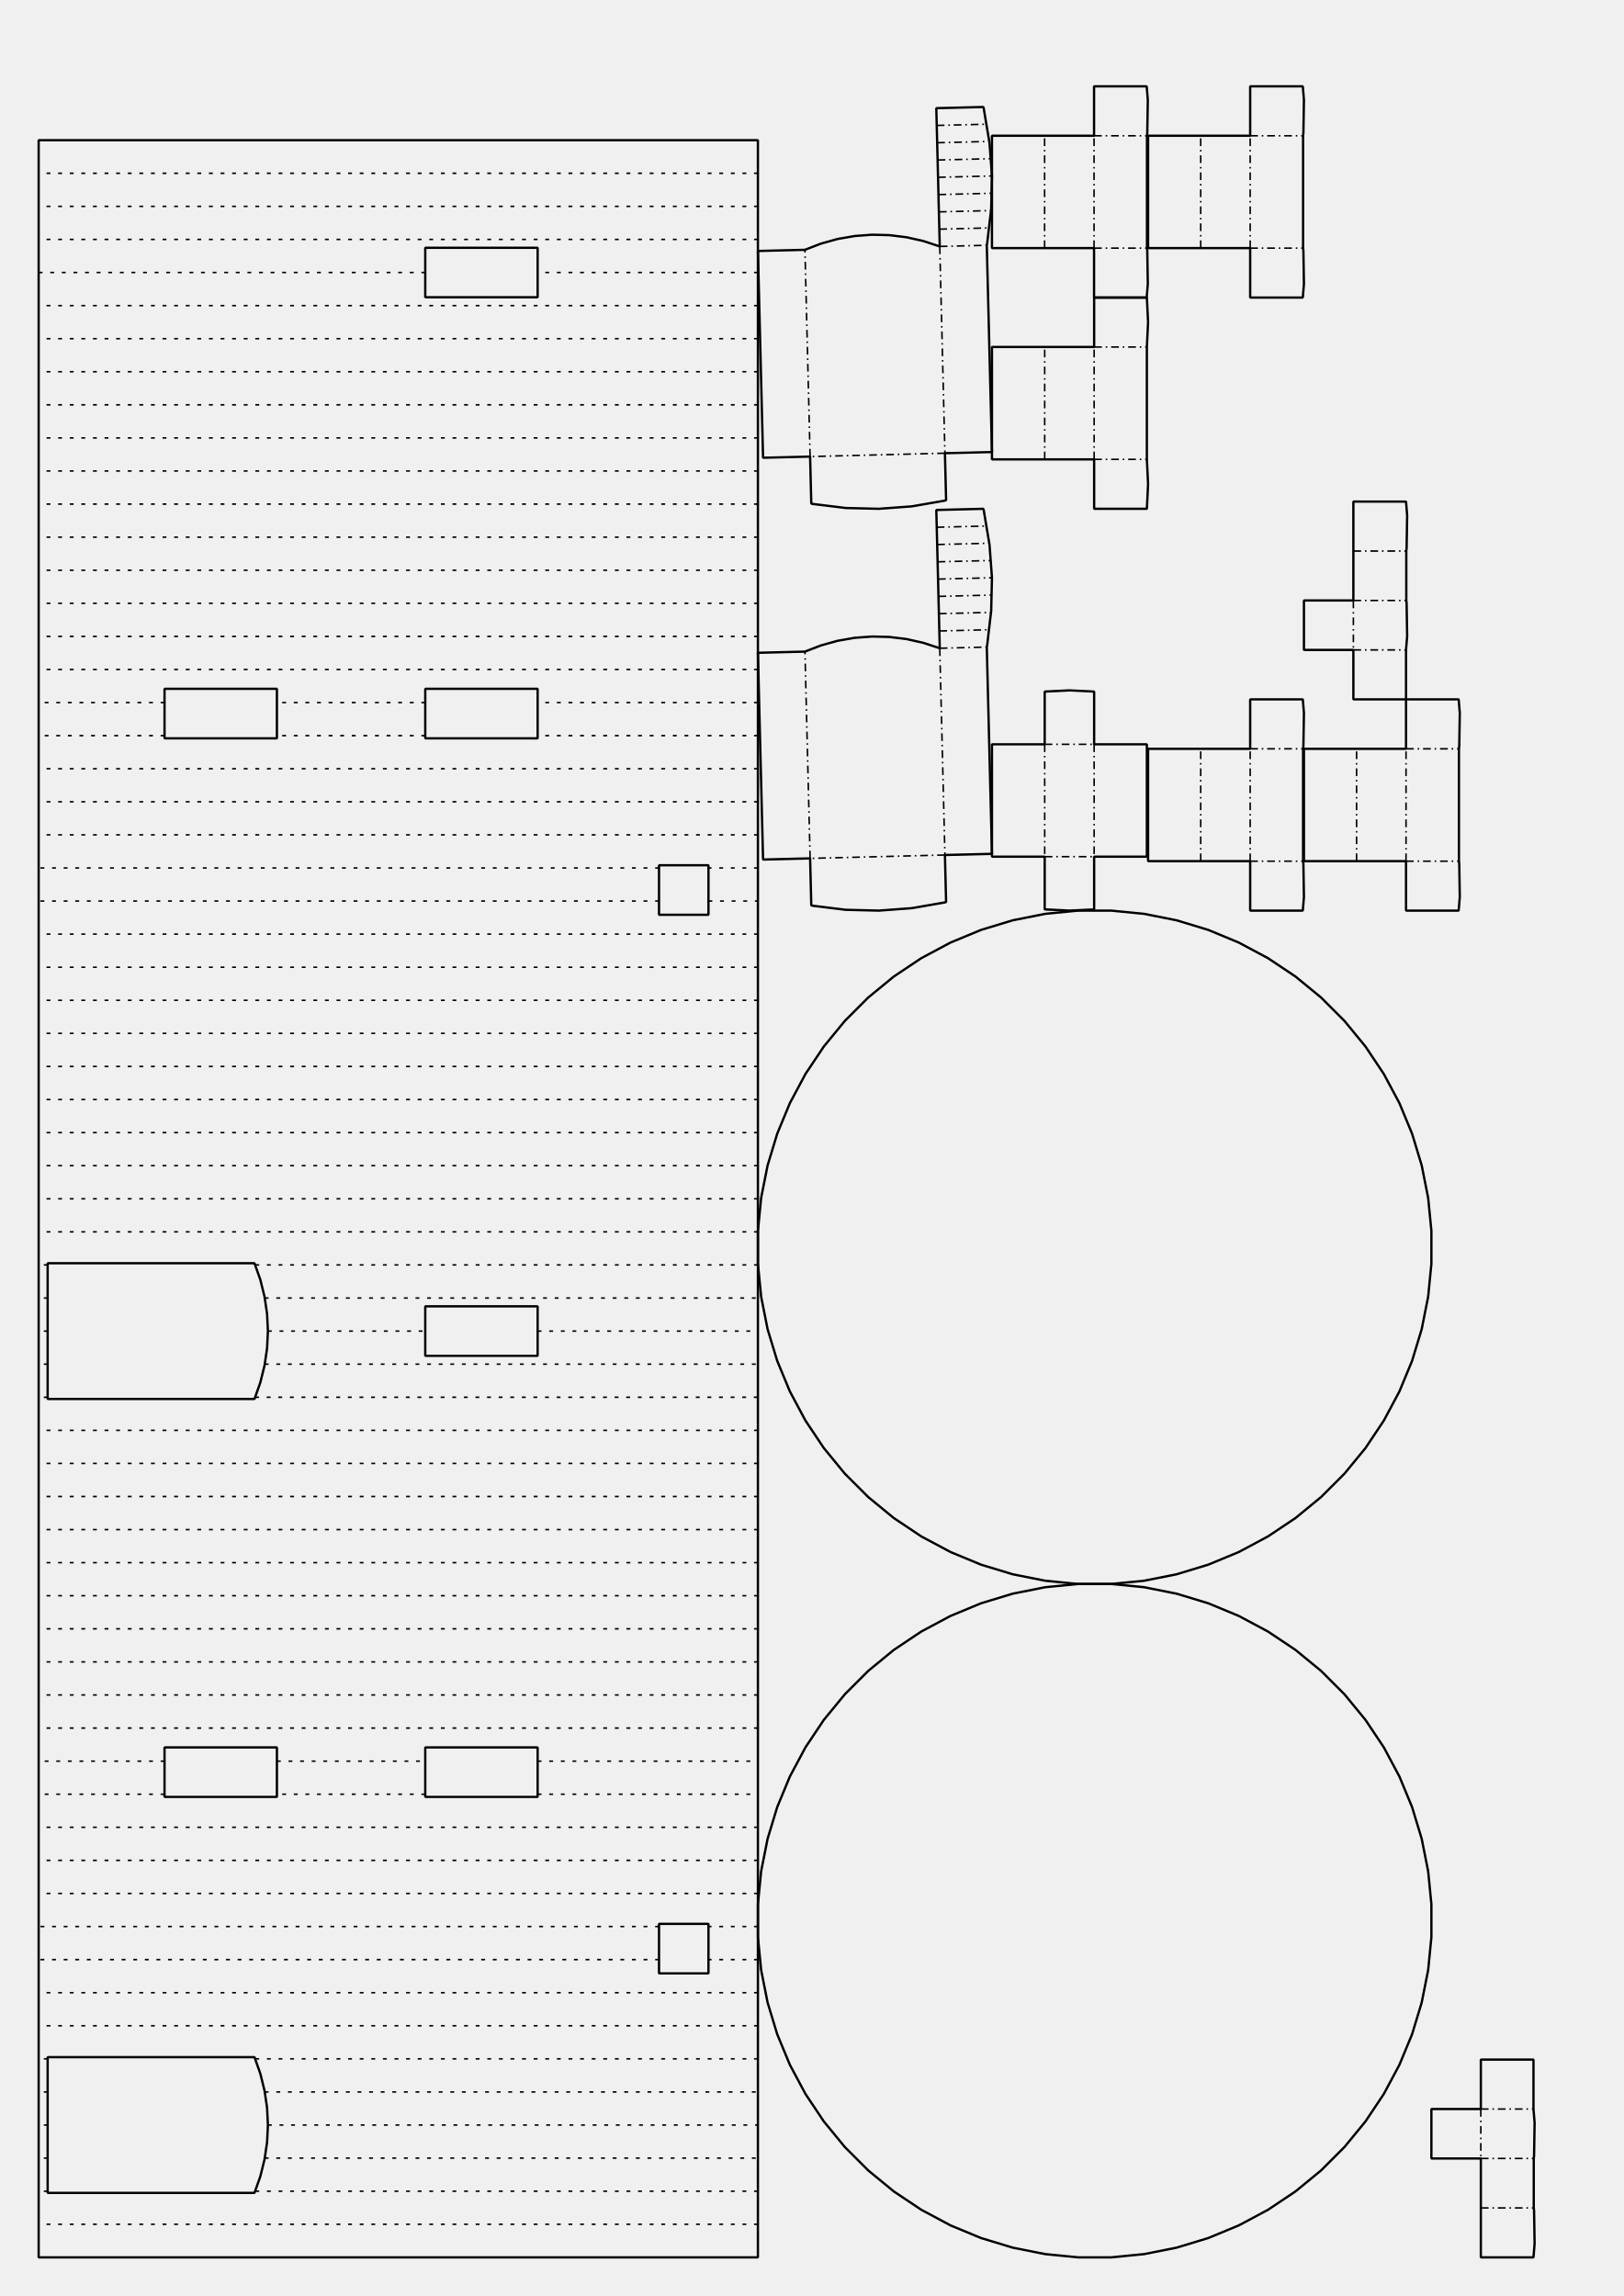
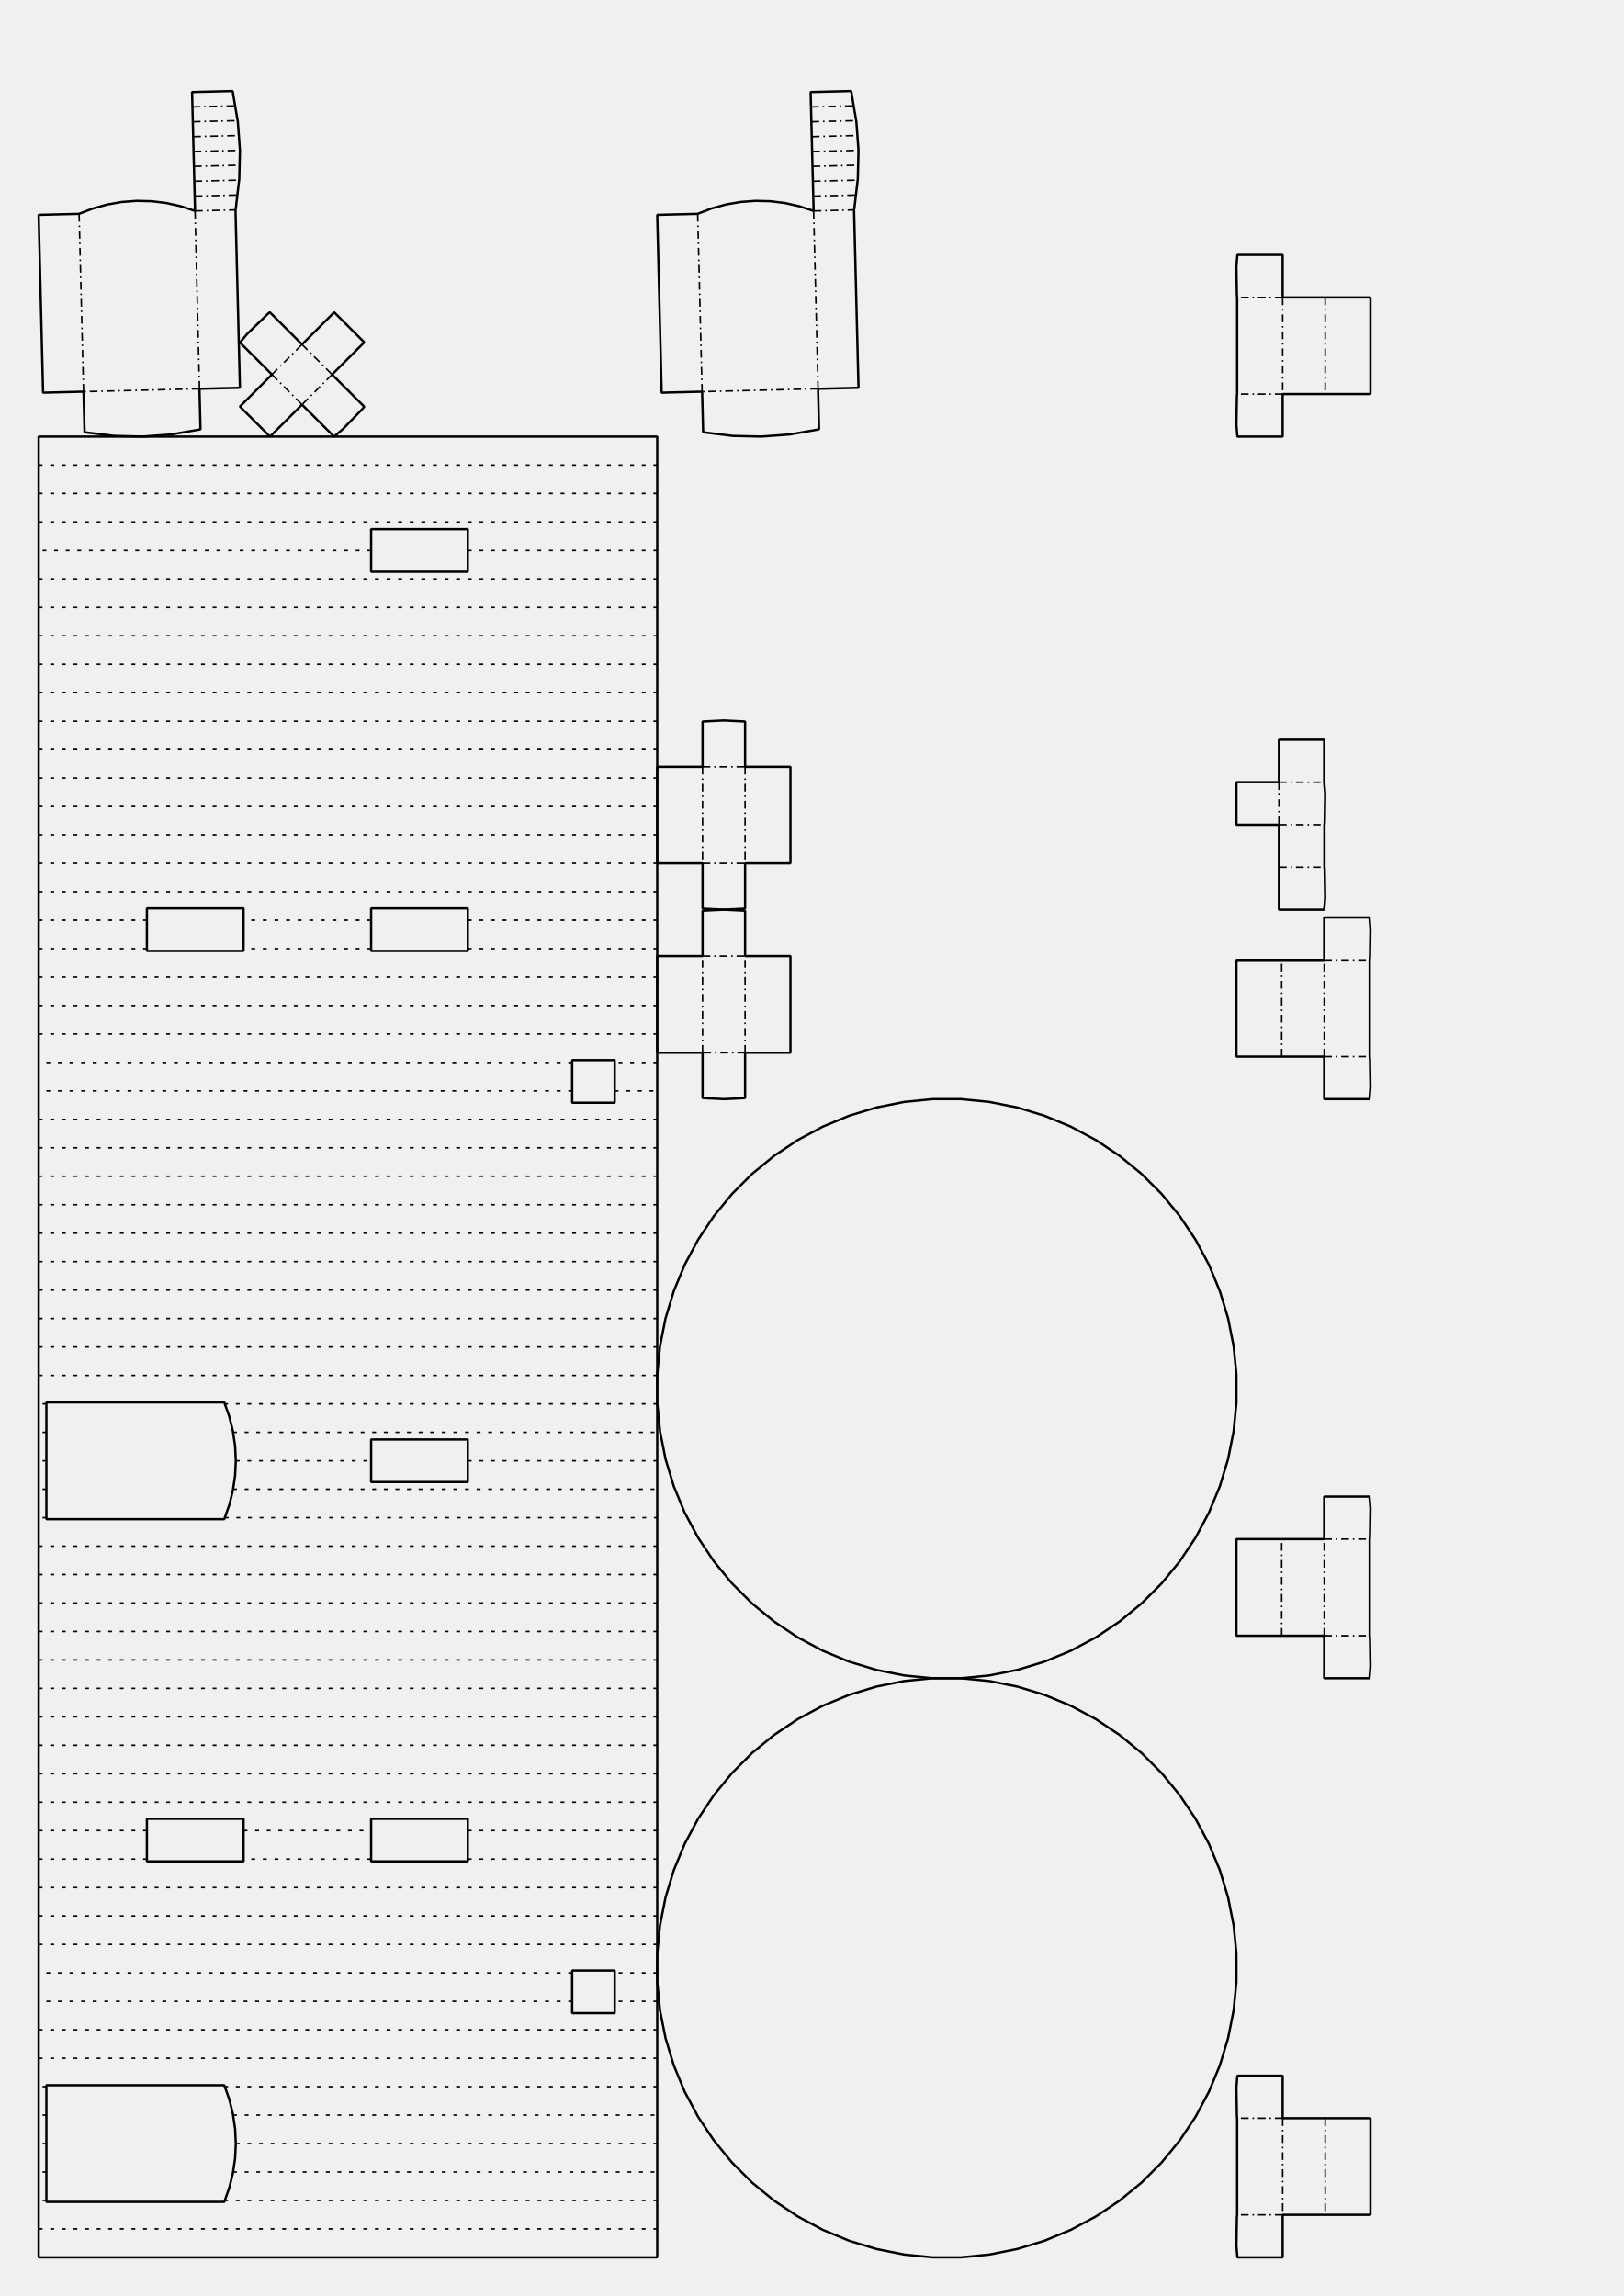
<svg xmlns="http://www.w3.org/2000/svg" version="1.1" width="210.00mm" height="297.00mm" viewBox="0 0 210.00 297.00">
  <style type="text/css">
    path {
        fill: none;
        stroke-linecap: butt;
        stroke-linejoin: bevel;
        stroke-dasharray: none;
    }
    path.outer {
        stroke: #000000;
        stroke-dasharray: none;
        stroke-dashoffset: 0;
        stroke-width: 0.3;
        stroke-opacity: 1.0;
    }
    path.convex {
        stroke: #000000;
        stroke-dasharray: 0.50,1.00;
        stroke-dashoffset:0;
        stroke-width:0.2;
        stroke-opacity: 1.0
    }
    path.concave {
        stroke: #000000;
        stroke-dasharray: 1.00,0.50,0.20,0.50;
        stroke-dashoffset: 0;
        stroke-width: 0.2;
        stroke-opacity: 1.0
    }
    path.freestyle {
        stroke: #000000;
        stroke-dasharray: none;
        stroke-dashoffset: 0;
        stroke-width: 0.2;
        stroke-opacity: 1.0
    }
    path.outer_background {
        stroke: #ffffff;
        stroke-opacity: 1.0;
        stroke-width: 0.5
    }
    path.inner_background {
        stroke: #ffffff;
        stroke-opacity: 1.0;
        stroke-width: 0.2
    }
    path.sticker {
        fill: #e5e5e5;
        stroke: none;
        fill-opacity: 1.0;
    }
    path.arrow {
        fill: #000;
    }
    text {
        font-style: normal;
        fill: #000000;
        fill-opacity: 1.0;
        stroke: none;
    }
    text, tspan {
        text-anchor:middle;
    }
    </style>
  <g>
    <g>
-       <path class="concave" d=" M 175.451 111.396 L 175.451 96.861 M 181.847 111.396 L 188.69 111.396 M 181.847 96.861 L 188.69 96.861 M 181.847 111.396 L 181.847 96.861 " />
-       <path class="outer" d=" M 188.8 92.237 L 188.73 96.516 L 188.69 96.861 L 188.69 111.396 L 188.73 111.742 L 188.8 116.021 L 188.655 117.792 L 181.847 117.792 L 181.847 111.396 L 175.451 111.396 L 168.643 111.396 L 168.643 96.861 L 175.451 96.861 L 181.847 96.861 L 181.847 90.466 L 188.655 90.466 Z " />
+       <path class="convex" d=" M 85 148.477 L 5 148.477 M 30.5 277.28 L 85 277.28 M 85 152.157 L 5 152.157 M 85 155.837 L 5 155.837 M 85 159.517 L 5 159.517 M 85 119.037 L 60.5 119.037 M 79.5 141.117 L 85 141.117 M 85 137.437 L 79.5 137.437 M 85 163.198 L 5 163.198 M 48 119.037 L 31.5 119.037 M 19 122.717 L 5 122.717 M 6 196.318 L 5 196.318 M 85 122.717 L 60.5 122.717 M 85 199.998 L 5 199.998 M 85 96.956 L 5 96.956 M 48 122.717 L 31.5 122.717 M 85 100.636 L 5 100.636 M 48 240.479 L 31.5 240.479 M 19 240.479 L 5 240.479 M 74 258.879 L 5 258.879 M 74 255.199 L 5 255.199 M 85 244.159 L 5 244.159 M 85 247.839 L 5 247.839 M 60.5 236.799 L 85 236.799 M 85 258.879 L 79.5 258.879 M 85 251.519 L 5 251.519 M 19 236.799 L 5 236.799 M 85 203.678 L 5 203.678 M 31.5 236.799 L 48 236.799 M 85 60.155 L 5 60.155 M 85 207.358 L 5 207.358 M 85 63.835 L 5 63.835 M 85 233.119 L 5 233.119 M 85 211.038 L 5 211.038 M 6 273.6 L 5 273.6 M 30.145 273.6 L 85 273.6 M 60.5 188.958 L 85 188.958 M 85 214.719 L 5 214.719 M 6 277.28 L 5 277.28 M 85 269.92 L 29.074 269.92 M 30.5 188.958 L 48 188.958 M 6 280.96 L 5 280.96 M 85 218.399 L 5 218.399 M 85 67.516 L 5 67.516 M 6 284.64 L 5 284.64 M 85 126.397 L 5 126.397 M 85 166.878 L 5 166.878 M 85 284.64 L 29.074 284.64 M 85 104.316 L 5 104.316 M 85 130.077 L 5 130.077 M 85 170.558 L 5 170.558 M 85 107.996 L 5 107.996 M 85 133.757 L 5 133.757 M 85 174.238 L 5 174.238 M 85 266.24 L 5 266.24 M 85 111.676 L 5 111.676 M 85 181.598 L 29.074 181.598 M 85 262.559 L 5 262.559 M 85 288.32 L 5 288.32 M 85 177.918 L 5 177.918 M 30.145 185.278 L 85 185.278 M 48 71.196 L 5 71.196 M 29.074 196.318 L 85 196.318 M 85 74.876 L 5 74.876 M 60.5 240.479 L 85 240.479 M 85 71.196 L 60.5 71.196 M 85 222.079 L 5 222.079 M 85 85.916 L 5 85.916 M 85 93.276 L 5 93.276 M 85 255.199 L 79.5 255.199 M 85 225.759 L 5 225.759 M 85 89.596 L 5 89.596 M 85 229.439 L 5 229.439 M 85 78.556 L 5 78.556 M 85 82.236 L 5 82.236 M 85 115.356 L 5 115.356 M 74 137.437 L 5 137.437 M 30.145 280.96 L 85 280.96 M 74 141.117 L 5 141.117 M 6 181.598 L 5 181.598 M 6 185.278 L 5 185.278 M 6 188.958 L 5 188.958 M 19 119.037 L 5 119.037 M 85 144.797 L 5 144.797 M 30.145 192.638 L 85 192.638 M 6 269.92 L 5 269.92 M 6 192.638 L 5 192.638 " />
+       <path class="outer" d=" M 85 166.878 L 85 170.558 L 85 174.238 L 85 177.918 L 85 181.598 L 85 185.278 L 85 188.958 L 85 192.638 L 85 196.318 L 85 199.998 L 85 203.678 L 85 207.358 L 85 211.038 L 85 214.719 L 85 218.399 L 85 222.079 L 85 225.759 L 85 229.439 L 85 233.119 L 85 236.799 L 85 240.479 L 85 244.159 L 85 247.839 L 85 251.519 L 85 255.199 L 85 258.879 L 85 262.559 L 85 266.24 L 85 269.92 L 85 273.6 L 85 277.28 L 85 280.96 L 85 284.64 L 85 288.32 L 85 292 L 5 292 L 5 288.32 L 5 284.64 L 5 280.96 L 5 277.28 L 5 273.6 L 5 269.92 L 5 266.24 L 5 262.559 L 5 258.879 L 5 255.199 L 5 251.519 L 5 247.839 L 5 244.159 L 5 240.479 L 5 236.799 L 5 233.119 L 5 229.439 L 5 225.759 L 5 222.079 L 5 218.399 L 5 214.719 L 5 211.038 L 5 207.358 L 5 203.678 L 5 199.998 L 5 196.318 L 5 192.638 L 5 188.958 L 5 185.278 L 5 181.598 L 5 177.918 L 5 174.238 L 5 170.558 L 5 166.878 L 5 163.198 L 5 159.517 L 5 155.837 L 5 152.157 L 5 148.477 L 5 144.797 L 5 141.117 L 5 137.437 L 5 133.757 L 5 130.077 L 5 126.397 L 5 122.717 L 5 119.037 L 5 115.356 L 5 111.676 L 5 107.996 L 5 104.316 L 5 100.636 L 5 96.956 L 5 93.276 L 5 89.596 L 5 85.916 L 5 82.236 L 5 78.556 L 5 74.876 L 5 71.196 L 5 67.516 L 5 63.835 L 5 60.155 L 5 56.475 L 85 56.475 L 85 60.155 L 85 63.835 L 85 67.516 L 85 71.196 L 85 74.876 L 85 78.556 L 85 82.236 L 85 85.916 L 85 89.596 L 85 93.276 L 85 96.956 L 85 100.636 L 85 104.316 L 85 107.996 L 85 111.676 L 85 115.356 L 85 119.037 L 85 122.717 L 85 126.397 L 85 130.077 L 85 133.757 L 85 137.437 L 85 141.117 L 85 144.797 L 85 148.477 L 85 152.157 L 85 155.837 L 85 159.517 L 85 163.198 Z M 74 254.9 L 74 255.199 L 74 258.879 L 74 260.408 L 79.5 260.408 L 79.5 258.879 L 79.5 255.199 L 79.5 254.9 Z M 29.008 269.73 L 6 269.73 L 6 269.92 L 6 273.6 L 6 277.28 L 6 280.96 L 6 284.64 L 6 284.83 L 29.008 284.83 L 29.074 284.64 L 29.656 282.996 L 30.123 281.11 L 30.145 280.96 L 30.406 279.203 L 30.5 277.28 L 30.406 275.356 L 30.145 273.6 L 30.123 273.45 L 29.656 271.564 L 29.074 269.92 Z M 48 240.778 L 60.5 240.778 L 60.5 240.479 L 60.5 236.799 L 60.5 235.271 L 48 235.271 L 48 236.799 L 48 240.479 Z M 19 240.778 L 31.5 240.778 L 31.5 240.479 L 31.5 236.799 L 31.5 235.271 L 19 235.271 L 19 236.799 L 19 240.479 Z M 74 137.437 L 74 141.117 L 74 142.645 L 79.5 142.645 L 79.5 141.117 L 79.5 137.437 L 79.5 137.138 L 74 137.138 Z M 29.074 181.598 L 29.008 181.408 L 6 181.408 L 6 181.598 L 6 185.278 L 6 188.958 L 6 192.638 L 6 196.318 L 6 196.508 L 29.008 196.508 L 29.074 196.318 L 29.656 194.674 L 30.123 192.788 L 30.145 192.638 L 30.406 190.881 L 30.5 188.958 L 30.406 187.035 L 30.145 185.278 L 30.123 185.128 L 29.656 183.242 Z M 31.5 117.509 L 19 117.509 L 19 119.037 L 19 122.717 L 19 123.016 L 31.5 123.016 L 31.5 122.717 L 31.5 119.037 Z M 60.5 119.037 L 60.5 117.509 L 48 117.509 L 48 119.037 L 48 122.717 L 48 123.016 L 60.5 123.016 L 60.5 122.717 Z M 48 191.711 L 60.5 191.711 L 60.5 188.958 L 60.5 186.205 L 48 186.205 L 48 188.958 Z M 60.5 71.196 L 60.5 68.442 L 48 68.442 L 48 71.196 L 48 73.949 L 60.5 73.949 Z " />
    </g>
    <g>
-       <path class="outer" d=" M 98.443 167.742 L 98.023 163.483 L 98.023 159.204 L 98.443 154.945 L 99.278 150.748 L 100.52 146.654 L 102.157 142.7 L 104.174 138.926 L 106.552 135.368 L 109.267 132.06 L 112.292 129.035 L 115.6 126.32 L 119.158 123.943 L 122.932 121.926 L 126.886 120.288 L 130.981 119.046 L 135.177 118.211 L 139.436 117.792 L 143.715 117.792 L 147.974 118.211 L 152.171 119.046 L 156.266 120.288 L 160.219 121.926 L 163.993 123.943 L 167.551 126.32 L 170.859 129.035 L 173.884 132.061 L 176.599 135.369 L 178.976 138.927 L 180.994 142.701 L 182.631 146.654 L 183.873 150.749 L 184.708 154.946 L 185.127 159.204 L 185.127 163.484 L 184.708 167.742 L 183.873 171.939 L 182.631 176.034 L 180.993 179.987 L 178.976 183.761 L 176.599 187.319 L 173.884 190.627 L 170.858 193.653 L 167.55 196.367 L 163.993 198.745 L 160.219 200.762 L 156.265 202.399 L 152.17 203.642 L 147.973 204.477 L 143.715 204.896 L 139.436 204.896 L 135.177 204.476 L 130.98 203.642 L 126.885 202.399 L 122.932 200.762 L 119.158 198.745 L 115.6 196.367 L 112.292 193.653 L 109.266 190.627 L 106.552 187.319 L 104.174 183.761 L 102.157 179.987 L 100.52 176.034 L 99.277 171.939 Z " />
+       <path class="concave" d=" M 171.265 124.181 L 177.15 124.181 M 171.265 136.681 L 171.265 124.181 M 171.265 136.681 L 177.15 136.681 M 165.765 136.681 L 165.765 124.181 " />
+       <path class="outer" d=" M 171.265 124.181 L 171.265 118.681 L 177.12 118.681 L 177.245 120.204 L 177.184 123.883 L 177.15 124.181 L 177.15 136.681 L 177.184 136.978 L 177.245 140.658 L 177.12 142.181 L 171.265 142.181 L 171.265 136.681 L 165.765 136.681 L 159.91 136.681 L 159.91 124.181 L 165.765 124.181 Z " />
    </g>
    <g>
-       <path class="outer" d=" M 170.858 280.757 L 167.55 283.472 L 163.993 285.849 L 160.219 287.866 L 156.265 289.504 L 152.17 290.746 L 147.973 291.581 L 143.715 292 L 139.436 292 L 135.177 291.581 L 130.98 290.746 L 126.885 289.503 L 122.932 287.866 L 119.158 285.849 L 115.6 283.471 L 112.292 280.757 L 109.266 277.731 L 106.552 274.423 L 104.174 270.865 L 102.157 267.091 L 100.52 263.138 L 99.277 259.043 L 98.443 254.846 L 98.023 250.587 L 98.023 246.308 L 98.443 242.05 L 99.278 237.853 L 100.52 233.758 L 102.157 229.804 L 104.174 226.031 L 106.552 222.472 L 109.267 219.165 L 112.292 216.139 L 115.6 213.424 L 119.158 211.047 L 122.932 209.03 L 126.886 207.392 L 130.981 206.15 L 135.177 205.315 L 139.436 204.896 L 143.715 204.896 L 147.974 205.315 L 152.171 206.15 L 156.266 207.392 L 160.219 209.03 L 163.993 211.047 L 167.551 213.425 L 170.859 216.139 L 173.884 219.165 L 176.599 222.473 L 178.976 226.031 L 180.994 229.805 L 182.631 233.758 L 183.873 237.853 L 184.708 242.05 L 185.127 246.309 L 185.127 250.588 L 184.708 254.846 L 183.873 259.043 L 182.631 263.138 L 180.993 267.092 L 178.976 270.865 L 176.599 274.423 L 173.884 277.731 Z " />
+       <path class="concave" d=" M 165.765 211.59 L 165.765 199.09 M 171.265 211.59 L 177.15 211.59 M 171.265 199.09 L 177.15 199.09 M 171.265 211.59 L 171.265 199.09 " />
+       <path class="outer" d=" M 177.12 193.59 L 177.245 195.113 L 177.184 198.793 L 177.15 199.09 L 177.15 211.59 L 177.184 211.888 L 177.245 215.567 L 177.12 217.09 L 171.265 217.09 L 171.265 211.59 L 165.765 211.59 L 159.91 211.59 L 159.91 199.09 L 165.765 199.09 L 171.265 199.09 L 171.265 193.59 Z " />
    </g>
    <g>
-       <path class="concave" d=" M 141.509 44.886 L 148.329 44.886 M 141.509 59.421 L 141.509 44.886 M 135.114 59.421 L 135.114 44.886 M 141.509 59.421 L 148.329 59.421 " />
-       <path class="outer" d=" M 141.509 44.886 L 141.509 38.491 L 148.329 38.491 L 148.486 41.689 L 148.329 44.886 L 148.329 59.421 L 148.486 62.619 L 148.329 65.816 L 141.509 65.816 L 141.509 59.421 L 135.114 59.421 L 128.294 59.421 L 128.294 44.886 L 135.114 44.886 Z " />
+       <path class="concave" d=" M 165.89 38.475 L 160.004 38.475 M 171.39 38.475 L 171.39 50.975 M 165.89 38.475 L 165.89 50.975 M 165.89 50.975 L 160.004 50.975 " />
+       <path class="outer" d=" M 160.004 38.475 L 159.97 38.178 L 159.91 34.498 L 160.034 32.975 L 165.89 32.975 L 165.89 38.475 L 171.39 38.475 L 177.245 38.475 L 177.245 50.975 L 171.39 50.975 L 165.89 50.975 L 165.89 56.475 L 160.034 56.475 L 159.91 54.952 L 159.97 51.273 L 160.004 50.975 Z " />
    </g>
    <g>
-       <path class="concave" d=" M 141.498 32.095 L 148.342 32.095 M 141.498 32.095 L 141.498 17.561 M 135.103 32.095 L 135.103 17.561 M 141.498 17.561 L 148.342 17.561 " />
-       <path class="outer" d=" M 128.294 17.561 L 135.103 17.561 L 141.498 17.561 L 141.498 11.165 L 148.306 11.165 L 148.451 12.936 L 148.381 17.215 L 148.342 17.561 L 148.342 32.095 L 148.381 32.441 L 148.451 36.72 L 148.306 38.491 L 141.498 38.491 L 141.498 32.095 L 135.103 32.095 L 128.294 32.095 Z " />
+       <path class="concave" d=" M 171.39 274 L 171.39 286.5 M 165.89 274 L 160.004 274 M 165.89 274 L 165.89 286.5 M 165.89 286.5 L 160.004 286.5 " />
+       <path class="outer" d=" M 177.245 286.5 L 171.39 286.5 L 165.89 286.5 L 165.89 292 L 160.034 292 L 159.91 290.477 L 159.97 286.797 L 160.004 286.5 L 160.004 274 L 159.97 273.703 L 159.91 270.023 L 160.034 268.5 L 165.89 268.5 L 165.89 274 L 171.39 274 L 177.245 274 Z " />
    </g>
    <g>
-       <path class="concave" d=" M 135.114 96.28 L 141.509 96.28 M 135.114 110.815 L 141.509 110.815 M 141.509 96.28 L 141.509 110.815 M 135.114 96.28 L 135.114 110.815 " />
-       <path class="outer" d=" M 128.294 96.28 L 135.114 96.28 L 135.114 89.46 L 138.312 89.303 L 141.509 89.46 L 141.509 96.28 L 148.329 96.28 L 148.329 110.815 L 141.509 110.815 L 141.509 117.635 L 138.312 117.792 L 135.114 117.635 L 135.114 110.815 L 128.294 110.815 Z " />
+       <path class="concave" d=" M 96.365 99.181 L 96.365 111.681 M 90.865 99.181 L 90.865 111.681 M 90.865 99.181 L 96.365 99.181 M 90.865 111.681 L 96.365 111.681 " />
+       <path class="outer" d=" M 90.865 111.681 L 85 111.681 L 85 99.181 L 90.865 99.181 L 90.865 93.316 L 93.615 93.181 L 96.365 93.316 L 96.365 99.181 L 102.23 99.181 L 102.23 111.681 L 96.365 111.681 L 96.365 117.546 L 93.615 117.681 L 90.865 117.546 Z " />
    </g>
    <g>
-       <path class="concave" d=" M 121.32 22.936 L 128.294 22.762 M 121.208 18.464 L 127.947 18.296 M 121.487 29.644 L 127.905 29.483 M 121.543 31.879 L 127.626 31.727 M 104.774 59.06 L 104.107 32.314 M 121.543 31.879 L 122.211 58.624 M 121.431 27.408 L 128.17 27.239 M 121.152 16.228 L 127.57 16.068 M 121.375 25.172 L 128.24 25.001 M 122.211 58.624 L 104.774 59.06 M 121.264 20.7 L 128.129 20.529 " />
-       <path class="outer" d=" M 128.24 25.001 L 128.192 27.065 L 128.17 27.239 L 127.905 29.483 L 127.674 31.498 L 127.626 31.727 L 128.294 58.472 L 122.211 58.624 L 122.363 64.708 L 122.15 64.767 L 117.934 65.5 L 113.667 65.816 L 109.389 65.713 L 105.142 65.191 L 104.926 65.143 L 104.774 59.06 L 98.691 59.212 L 98.023 32.466 L 104.107 32.314 L 106.192 31.509 L 108.348 30.911 L 110.551 30.528 L 112.782 30.362 L 115.017 30.416 L 117.237 30.689 L 119.42 31.178 L 121.543 31.879 L 121.487 29.644 L 121.431 27.408 L 121.375 25.172 L 121.32 22.936 L 121.264 20.7 L 121.208 18.464 L 121.152 16.228 L 121.096 13.993 L 127.18 13.841 L 127.239 14.067 L 127.57 16.068 L 127.947 18.296 L 127.977 18.469 L 128.129 20.529 L 128.294 22.762 Z " />
+       <path class="outer" d=" M 141.734 211.801 L 138.488 213.535 L 135.088 214.944 L 131.566 216.012 L 127.957 216.73 L 124.295 217.09 L 120.615 217.09 L 116.952 216.73 L 113.343 216.012 L 109.821 214.943 L 106.421 213.535 L 103.176 211.8 L 100.116 209.756 L 97.271 207.421 L 94.669 204.819 L 92.334 201.974 L 90.29 198.914 L 88.555 195.669 L 87.147 192.269 L 86.079 188.747 L 85.361 185.138 L 85 181.476 L 85 177.795 L 85.361 174.133 L 86.079 170.524 L 87.147 167.002 L 88.555 163.602 L 90.29 160.357 L 92.335 157.297 L 94.669 154.452 L 97.271 151.85 L 100.116 149.515 L 103.176 147.471 L 106.422 145.736 L 109.822 144.328 L 113.343 143.259 L 116.953 142.541 L 120.615 142.181 L 124.295 142.181 L 127.957 142.542 L 131.567 143.26 L 135.088 144.328 L 138.488 145.736 L 141.734 147.471 L 144.794 149.516 L 147.638 151.85 L 150.241 154.452 L 152.575 157.297 L 154.62 160.357 L 156.354 163.602 L 157.763 167.002 L 158.831 170.524 L 159.549 174.133 L 159.91 177.796 L 159.91 181.476 L 159.549 185.138 L 158.831 188.748 L 157.763 192.269 L 156.354 195.669 L 154.62 198.915 L 152.575 201.975 L 150.24 204.819 L 147.638 207.421 L 144.793 209.756 Z " />
    </g>
    <g>
-       <path class="convex" d=" M 98.023 22.413 L 5 22.413 M 98.023 112.276 L 91.628 112.276 M 98.023 26.692 L 5 26.692 M 91.628 116.555 L 98.023 116.555 M 98.023 163.625 L 32.993 163.625 M 98.023 86.601 L 5 86.601 M 6.163 279.163 L 5 279.163 M 6.163 283.442 L 5 283.442 M 6.163 274.883 L 5 274.883 M 98.023 283.442 L 32.993 283.442 M 98.023 78.042 L 5 78.042 M 34.651 274.883 L 98.023 274.883 M 6.163 270.604 L 5 270.604 M 98.023 159.346 L 5 159.346 M 6.163 266.325 L 5 266.325 M 34.239 270.604 L 98.023 270.604 M 98.023 155.067 L 5 155.067 M 98.023 287.721 L 5 287.721 M 98.023 82.321 L 5 82.321 M 98.023 262.046 L 5 262.046 M 98.023 266.325 L 32.993 266.325 M 98.023 223.534 L 5 223.534 M 69.535 227.813 L 98.023 227.813 M 21.279 227.813 L 5 227.813 M 98.023 90.88 L 69.535 90.88 M 21.279 90.88 L 5 90.88 M 21.279 95.159 L 5 95.159 M 98.023 95.159 L 69.535 95.159 M 98.023 214.975 L 5 214.975 M 98.023 240.65 L 5 240.65 M 34.651 172.184 L 55 172.184 M 98.023 133.671 L 5 133.671 M 98.023 219.254 L 5 219.254 M 32.993 180.742 L 98.023 180.742 M 98.023 56.647 L 5 56.647 M 98.023 137.951 L 5 137.951 M 98.023 236.371 L 5 236.371 M 69.535 232.092 L 98.023 232.092 M 98.023 249.208 L 91.628 249.209 M 98.023 52.367 L 5 52.367 M 55 232.092 L 35.814 232.092 M 98.023 142.23 L 5 142.23 M 55 95.159 L 35.814 95.159 M 98.023 43.809 L 5 43.809 M 21.279 232.092 L 5 232.092 M 98.023 99.438 L 5 99.438 M 98.023 48.088 L 5 48.088 M 98.023 146.509 L 5 146.509 M 55 90.88 L 35.814 90.88 M 35.814 227.813 L 55 227.813 M 98.023 103.717 L 5 103.717 M 34.239 167.905 L 98.023 167.905 M 98.023 150.788 L 5 150.788 M 6.163 163.625 L 5 163.625 M 98.023 30.972 L 5 30.972 M 55 35.251 L 5 35.251 M 6.163 167.905 L 5 167.905 M 98.023 35.251 L 69.535 35.251 M 6.163 172.184 L 5 172.184 M 98.023 185.021 L 5 185.021 M 98.023 120.834 L 5 120.834 M 98.023 244.929 L 5 244.929 M 6.163 176.463 L 5 176.463 M 98.023 189.3 L 5 189.3 M 98.023 125.113 L 5 125.113 M 85.233 249.209 L 5 249.208 M 6.163 180.742 L 5 180.742 M 98.023 193.58 L 5 193.58 M 98.023 129.392 L 5 129.392 M 98.023 39.53 L 5 39.53 M 98.023 253.488 L 91.628 253.488 M 98.023 107.996 L 5 107.996 M 34.239 176.463 L 98.023 176.463 M 85.233 253.488 L 5 253.488 M 98.023 257.767 L 5 257.767 M 85.233 112.276 L 5 112.276 M 69.535 172.184 L 98.023 172.184 M 85.233 116.555 L 5 116.555 M 98.023 60.926 L 5 60.926 M 98.023 73.763 L 5 73.763 M 98.023 202.138 L 5 202.138 M 34.239 279.163 L 98.023 279.163 M 98.023 197.859 L 5 197.859 M 98.023 65.205 L 5 65.205 M 98.023 69.484 L 5 69.484 M 98.023 206.417 L 5 206.417 M 98.023 210.696 L 5 210.696 " />
-       <path class="outer" d=" M 69.535 95.159 L 69.535 90.88 L 69.535 89.103 L 55 89.103 L 55 90.88 L 55 95.159 L 55 95.507 L 69.535 95.507 Z M 55 226.036 L 55 227.813 L 55 232.092 L 55 232.44 L 69.535 232.44 L 69.535 232.092 L 69.535 227.813 L 69.535 226.036 Z M 34.239 176.463 L 34.541 174.42 L 34.651 172.184 L 34.541 169.947 L 34.239 167.905 L 34.213 167.731 L 33.67 165.537 L 32.993 163.625 L 32.917 163.405 L 6.163 163.405 L 6.163 163.625 L 6.163 167.905 L 6.163 172.184 L 6.163 176.463 L 6.163 180.742 L 6.163 180.963 L 32.917 180.963 L 32.993 180.742 L 33.67 178.83 L 34.213 176.637 Z M 98.023 65.205 L 98.023 69.484 L 98.023 73.763 L 98.023 78.042 L 98.023 82.321 L 98.023 86.601 L 98.023 90.88 L 98.023 95.159 L 98.023 99.438 L 98.023 103.717 L 98.023 107.996 L 98.023 112.276 L 98.023 116.555 L 98.023 120.834 L 98.023 125.113 L 98.023 129.392 L 98.023 133.671 L 98.023 137.951 L 98.023 142.23 L 98.023 146.509 L 98.023 150.788 L 98.023 155.067 L 98.023 159.346 L 98.023 163.625 L 98.023 167.905 L 98.023 172.184 L 98.023 176.463 L 98.023 180.742 L 98.023 185.021 L 98.023 189.3 L 98.023 193.58 L 98.023 197.859 L 98.023 202.138 L 98.023 206.417 L 98.023 210.696 L 98.023 214.975 L 98.023 219.254 L 98.023 223.534 L 98.023 227.813 L 98.023 232.092 L 98.023 236.371 L 98.023 240.65 L 98.023 244.929 L 98.023 249.208 L 98.023 253.488 L 98.023 257.767 L 98.023 262.046 L 98.023 266.325 L 98.023 270.604 L 98.023 274.883 L 98.023 279.163 L 98.023 283.442 L 98.023 287.721 L 98.023 292 L 5 292 L 5 287.721 L 5 283.442 L 5 279.163 L 5 274.883 L 5 270.604 L 5 266.325 L 5 262.046 L 5 257.767 L 5 253.488 L 5 249.208 L 5 244.929 L 5 240.65 L 5 236.371 L 5 232.092 L 5 227.813 L 5 223.534 L 5 219.254 L 5 214.975 L 5 210.696 L 5 206.417 L 5 202.138 L 5 197.859 L 5 193.58 L 5 189.3 L 5 185.021 L 5 180.742 L 5 176.463 L 5 172.184 L 5 167.905 L 5 163.625 L 5 159.346 L 5 155.067 L 5 150.788 L 5 146.509 L 5 142.23 L 5 137.951 L 5 133.671 L 5 129.392 L 5 125.113 L 5 120.834 L 5 116.555 L 5 112.276 L 5 107.996 L 5 103.717 L 5 99.438 L 5 95.159 L 5 90.88 L 5 86.601 L 5 82.321 L 5 78.042 L 5 73.763 L 5 69.484 L 5 65.205 L 5 60.926 L 5 56.647 L 5 52.367 L 5 48.088 L 5 43.809 L 5 39.53 L 5 35.251 L 5 30.972 L 5 26.692 L 5 22.413 L 5 18.134 L 98.023 18.134 L 98.023 22.413 L 98.023 26.692 L 98.023 30.972 L 98.023 35.251 L 98.023 39.53 L 98.023 43.809 L 98.023 48.088 L 98.023 52.367 L 98.023 56.647 L 98.023 60.926 Z M 32.993 266.325 L 32.917 266.104 L 6.163 266.104 L 6.163 266.325 L 6.163 270.604 L 6.163 274.883 L 6.163 279.163 L 6.163 283.442 L 6.163 283.662 L 32.917 283.662 L 32.993 283.442 L 33.67 281.53 L 34.213 279.337 L 34.239 279.163 L 34.541 277.12 L 34.651 274.883 L 34.541 272.647 L 34.239 270.604 L 34.213 270.43 L 33.67 268.237 Z M 55 172.184 L 55 175.385 L 69.535 175.385 L 69.535 172.184 L 69.535 168.982 L 55 168.982 Z M 91.628 253.488 L 91.628 249.209 L 91.628 248.86 L 85.233 248.86 L 85.233 249.209 L 85.233 253.488 L 85.233 255.265 L 91.628 255.265 Z M 85.233 112.276 L 85.233 116.555 L 85.233 118.332 L 91.628 118.332 L 91.628 116.555 L 91.628 112.276 L 91.628 111.928 L 85.233 111.928 Z M 35.814 95.159 L 35.814 90.88 L 35.814 89.103 L 21.279 89.103 L 21.279 90.88 L 21.279 95.159 L 21.279 95.507 L 35.814 95.507 Z M 21.279 226.036 L 21.279 227.813 L 21.279 232.092 L 21.279 232.44 L 35.814 232.44 L 35.814 232.092 L 35.814 227.813 L 35.814 226.036 Z M 55 35.251 L 55 38.452 L 69.535 38.452 L 69.535 35.251 L 69.535 32.049 L 55 32.049 Z " />
+       <path class="concave" d=" M 104.939 15.752 L 110.735 15.608 M 105.801 50.29 L 90.806 50.664 M 105.083 21.521 L 110.987 21.374 M 105.131 23.444 L 110.927 23.299 M 105.227 27.289 L 105.801 50.29 M 104.891 13.83 L 110.41 13.692 M 105.227 27.289 L 110.459 27.158 M 105.179 25.367 L 110.698 25.229 M 90.806 50.664 L 90.232 27.663 M 104.987 17.675 L 110.891 17.528 M 105.035 19.598 L 111.033 19.448 " />
+       <path class="outer" d=" M 105.035 19.598 L 104.987 17.675 L 104.939 15.752 L 104.891 13.83 L 104.843 11.907 L 110.075 11.777 L 110.126 11.971 L 110.41 13.692 L 110.735 15.608 L 110.76 15.757 L 110.891 17.528 L 111.033 19.448 L 110.987 21.374 L 110.945 23.149 L 110.927 23.299 L 110.698 25.229 L 110.5 26.962 L 110.459 27.158 L 111.033 50.159 L 105.801 50.29 L 105.932 55.522 L 105.749 55.572 L 102.123 56.203 L 98.454 56.475 L 94.775 56.387 L 91.122 55.938 L 90.937 55.896 L 90.806 50.664 L 85.574 50.795 L 85 27.794 L 90.232 27.663 L 92.025 26.971 L 93.879 26.457 L 95.774 26.127 L 97.692 25.985 L 99.615 26.031 L 101.524 26.266 L 103.401 26.687 L 105.227 27.289 L 105.179 25.367 L 105.131 23.444 L 105.083 21.521 Z " />
    </g>
    <g>
-       <path class="concave" d=" M 155.294 32.095 L 155.294 17.561 M 161.69 32.095 L 161.69 17.561 M 161.69 32.095 L 168.533 32.095 M 161.69 17.561 L 168.533 17.561 " />
-       <path class="outer" d=" M 148.486 17.561 L 155.294 17.561 L 161.69 17.561 L 161.69 11.165 L 168.498 11.165 L 168.643 12.936 L 168.573 17.215 L 168.533 17.561 L 168.533 32.095 L 168.573 32.441 L 168.643 36.72 L 168.498 38.491 L 161.69 38.491 L 161.69 32.095 L 155.294 32.095 L 148.486 32.095 Z " />
+       <path class="concave" d=" M 25.131 23.444 L 30.927 23.299 M 25.801 50.29 L 10.806 50.664 M 24.891 13.829 L 30.41 13.692 M 25.227 27.289 L 25.801 50.29 M 24.939 15.752 L 30.735 15.608 M 10.806 50.664 L 10.232 27.663 M 25.083 21.521 L 30.987 21.373 M 25.035 19.598 L 31.033 19.448 M 25.227 27.289 L 30.459 27.158 M 24.987 17.675 L 30.891 17.528 M 25.179 25.367 L 30.698 25.229 " />
+       <path class="outer" d=" M 30.891 17.528 L 31.033 19.448 L 30.987 21.373 L 30.945 23.149 L 30.927 23.299 L 30.698 25.229 L 30.5 26.962 L 30.459 27.158 L 31.033 50.159 L 25.801 50.29 L 25.932 55.522 L 25.749 55.572 L 22.124 56.203 L 18.454 56.475 L 14.775 56.387 L 11.122 55.938 L 10.937 55.896 L 10.806 50.664 L 5.574 50.795 L 5 27.794 L 10.232 27.663 L 12.025 26.971 L 13.879 26.457 L 15.774 26.127 L 17.692 25.985 L 19.615 26.031 L 21.524 26.266 L 23.401 26.686 L 25.227 27.289 L 25.179 25.367 L 25.131 23.444 L 25.083 21.521 L 25.035 19.598 L 24.987 17.675 L 24.939 15.752 L 24.891 13.829 L 24.843 11.907 L 30.075 11.777 L 30.126 11.971 L 30.41 13.692 L 30.735 15.608 L 30.76 15.757 Z " />
    </g>
    <g>
-       <path class="concave" d=" M 161.69 111.396 L 161.69 96.861 M 161.69 111.396 L 168.533 111.396 M 155.294 111.396 L 155.294 96.861 M 161.69 96.861 L 168.533 96.861 " />
-       <path class="outer" d=" M 168.498 117.792 L 161.69 117.792 L 161.69 111.396 L 155.294 111.396 L 148.486 111.396 L 148.486 96.861 L 155.294 96.861 L 161.69 96.861 L 161.69 90.466 L 168.498 90.466 L 168.643 92.237 L 168.573 96.516 L 168.533 96.861 L 168.533 111.396 L 168.573 111.742 L 168.643 116.021 Z " />
+       <path class="outer" d=" M 85.361 249.043 L 86.079 245.433 L 87.147 241.912 L 88.555 238.512 L 90.29 235.266 L 92.335 232.206 L 94.669 229.362 L 97.271 226.759 L 100.116 224.425 L 103.176 222.38 L 106.422 220.646 L 109.822 219.237 L 113.343 218.169 L 116.953 217.451 L 120.615 217.09 L 124.295 217.09 L 127.957 217.451 L 131.567 218.169 L 135.088 219.237 L 138.488 220.646 L 141.734 222.38 L 144.794 224.425 L 147.638 226.76 L 150.241 229.362 L 152.575 232.207 L 154.62 235.266 L 156.354 238.512 L 157.763 241.912 L 158.831 245.434 L 159.549 249.043 L 159.91 252.705 L 159.91 256.385 L 159.549 260.048 L 158.831 263.657 L 157.763 267.179 L 156.354 270.579 L 154.62 273.824 L 152.575 276.884 L 150.24 279.729 L 147.638 282.331 L 144.793 284.666 L 141.734 286.71 L 138.488 288.445 L 135.088 289.853 L 131.566 290.921 L 127.957 291.639 L 124.295 292 L 120.615 292 L 116.952 291.639 L 113.343 290.921 L 109.821 289.853 L 106.421 288.445 L 103.176 286.71 L 100.116 284.665 L 97.271 282.331 L 94.669 279.729 L 92.334 276.884 L 90.29 273.824 L 88.555 270.578 L 87.147 267.178 L 86.079 263.657 L 85.361 260.047 L 85 256.385 L 85 252.705 Z " />
    </g>
    <g>
-       <path class="concave" d=" M 121.487 81.619 L 127.905 81.459 M 121.431 79.383 L 128.171 79.215 M 122.211 110.599 L 104.775 111.035 M 121.152 68.204 L 127.57 68.043 M 121.208 70.439 L 127.947 70.271 M 121.543 83.854 L 122.211 110.599 M 104.775 111.035 L 104.107 84.289 M 121.376 77.147 L 128.24 76.976 M 121.32 74.911 L 128.294 74.737 M 121.264 72.675 L 128.129 72.504 M 121.543 83.854 L 127.626 83.702 " />
-       <path class="outer" d=" M 108.348 82.886 L 110.551 82.503 L 112.782 82.338 L 115.017 82.392 L 117.237 82.664 L 119.42 83.154 L 121.543 83.854 L 121.487 81.619 L 121.431 79.383 L 121.376 77.147 L 121.32 74.911 L 121.264 72.675 L 121.208 70.439 L 121.152 68.204 L 121.096 65.968 L 127.18 65.816 L 127.239 66.042 L 127.57 68.043 L 127.947 70.271 L 127.977 70.445 L 128.129 72.504 L 128.294 74.737 L 128.24 76.976 L 128.192 79.04 L 128.171 79.215 L 127.905 81.459 L 127.674 83.473 L 127.626 83.702 L 128.294 110.447 L 122.211 110.599 L 122.363 116.683 L 122.15 116.742 L 117.934 117.475 L 113.667 117.792 L 109.389 117.688 L 105.142 117.166 L 104.926 117.118 L 104.775 111.035 L 98.691 111.187 L 98.023 84.441 L 104.107 84.289 L 106.192 83.484 Z " />
+       <path class="concave" d=" M 96.365 136.181 L 90.865 136.181 M 96.365 136.181 L 96.365 123.681 M 90.865 123.681 L 96.365 123.681 M 90.865 136.181 L 90.865 123.681 " />
+       <path class="outer" d=" M 85 123.681 L 90.865 123.681 L 90.865 117.816 L 93.615 117.681 L 96.365 117.816 L 96.365 123.681 L 102.23 123.681 L 102.23 136.181 L 96.365 136.181 L 96.365 142.046 L 93.615 142.181 L 90.865 142.046 L 90.865 136.181 L 85 136.181 Z " />
    </g>
    <g>
-       <path class="concave" d=" M 191.523 279.209 L 198.366 279.209 M 191.523 272.814 L 198.331 272.814 M 191.523 272.814 L 191.523 279.209 M 191.523 285.605 L 198.366 285.605 " />
-       <path class="outer" d=" M 198.366 285.605 L 198.406 285.95 L 198.476 290.229 L 198.331 292 L 191.523 292 L 191.523 285.605 L 191.523 279.209 L 185.127 279.209 L 185.127 272.814 L 191.523 272.814 L 191.523 266.418 L 198.331 266.419 L 198.331 272.814 L 198.476 274.585 L 198.406 278.863 L 198.366 279.209 Z " />
+       <path class="concave" d=" M 165.41 101.181 L 165.41 106.681 M 165.41 112.181 L 171.295 112.181 M 165.41 106.681 L 171.295 106.681 M 165.41 101.181 L 171.265 101.181 " />
+       <path class="outer" d=" M 165.41 106.681 L 159.91 106.681 L 159.91 101.181 L 165.41 101.181 L 165.41 95.681 L 171.265 95.681 L 171.265 101.181 L 171.39 102.704 L 171.329 106.383 L 171.295 106.681 L 171.295 112.181 L 171.329 112.478 L 171.39 116.158 L 171.265 117.681 L 165.41 117.681 L 165.41 112.181 Z " />
    </g>
    <g>
-       <path class="concave" d=" M 175.038 71.28 L 181.882 71.28 M 175.038 77.675 L 181.882 77.675 M 175.038 84.071 L 181.847 84.07 M 175.038 77.675 L 175.038 84.071 " />
-       <path class="outer" d=" M 181.922 78.021 L 181.992 82.3 L 181.847 84.07 L 181.847 90.466 L 175.039 90.466 L 175.038 84.071 L 168.643 84.071 L 168.643 77.675 L 175.038 77.675 L 175.038 71.28 L 175.038 64.884 L 181.847 64.885 L 181.992 66.656 L 181.922 70.934 L 181.882 71.28 L 181.882 77.675 Z " />
+       <path class="concave" d=" M 42.951 48.446 L 39.062 52.335 M 35.173 48.446 L 39.062 44.557 M 39.062 44.557 L 42.951 48.446 M 35.173 48.446 L 39.062 52.335 " />
+       <path class="outer" d=" M 43.203 56.475 L 39.062 52.335 L 34.922 56.475 L 31.033 52.586 L 35.173 48.446 L 31.033 44.306 L 32.022 43.141 L 34.666 40.581 L 34.901 40.395 L 39.062 44.557 L 43.224 40.395 L 47.113 44.284 L 42.951 48.446 L 47.113 52.608 L 46.927 52.842 L 44.368 55.487 Z " />
    </g>
  </g>
</svg>
